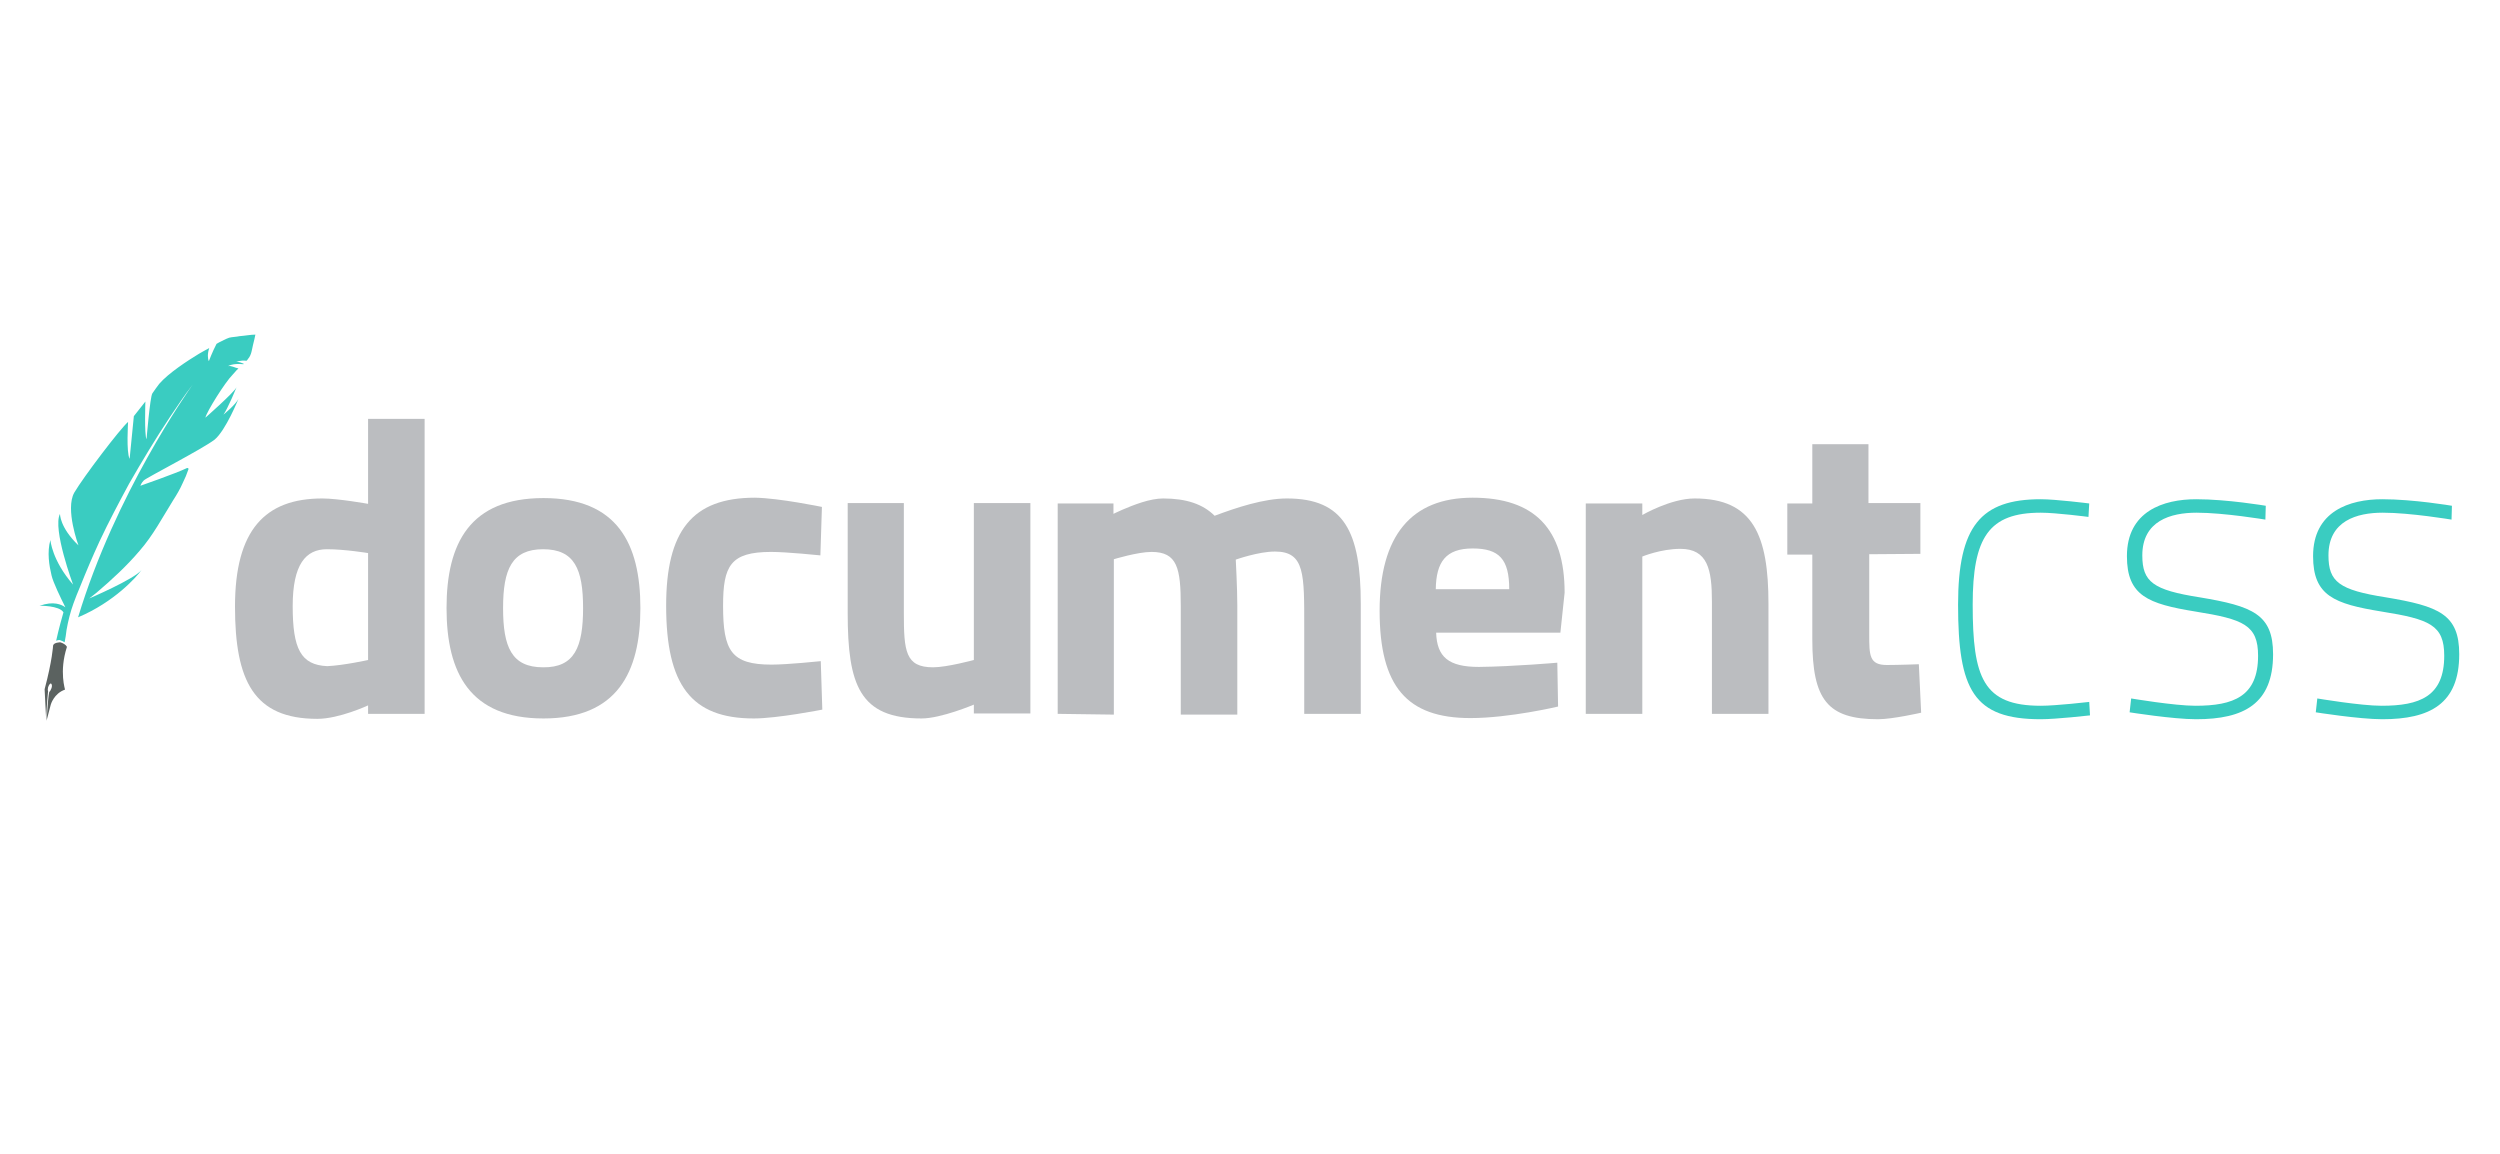
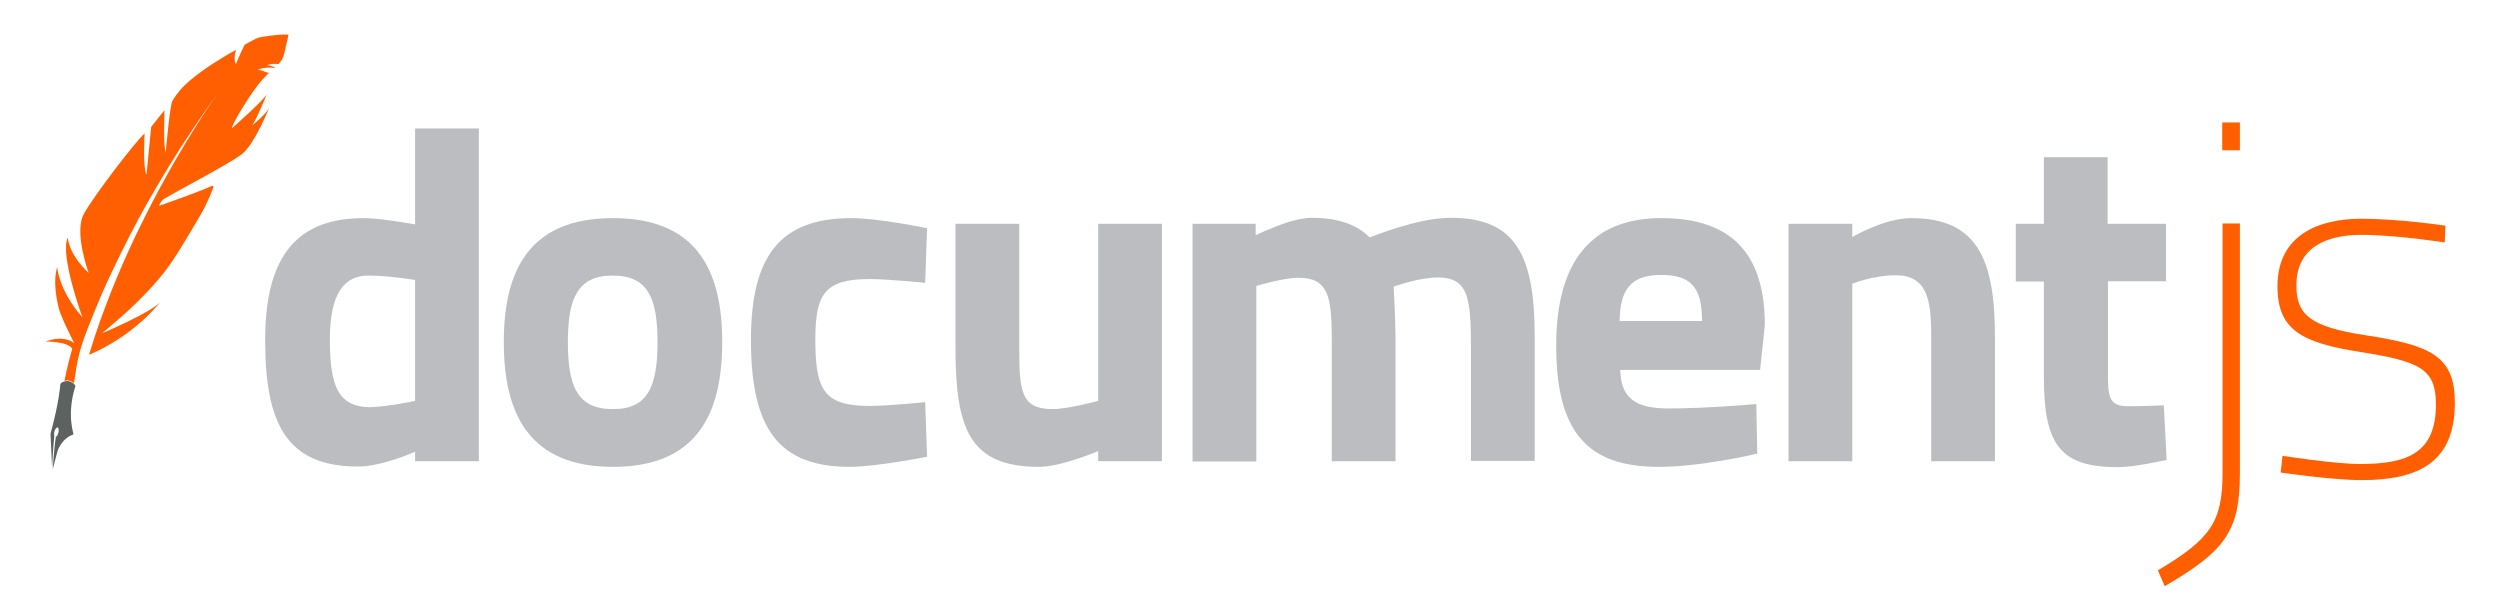
- <svg xmlns="http://www.w3.org/2000/svg" version="1.1" id="Layer_1" x="0px" y="0px" width="650px" height="300px" viewBox="0 0 650 300" enable-background="new 0 0 650 300" xml:space="preserve">
+ <svg xmlns="http://www.w3.org/2000/svg" version="1.1" id="Layer_1" x="0px" y="0px" viewBox="0 0 792 194.6" enable-background="new 0 0 792 194.6" xml:space="preserve">
  <g>
-     <path fill="#BBBDC0" d="M110.4,185.6H95.7v-2.2c0,0-7.5,3.5-13.2,3.5c-16.5,0-21.4-9.9-21.4-29.2c0-19.9,7.8-28.1,22.7-28.1   c4.1,0,11.9,1.4,11.9,1.4v-22.1h14.7V185.6z M95.7,171.6v-27.8c0,0-6-1-10.7-1c-5.5,0-8.9,3.9-8.9,14.8c0,11.1,2.1,15.3,9,15.6   C89.4,173,95.7,171.6,95.7,171.6z" />
-     <path fill="#BBBDC0" d="M166.5,158.1c0,16.8-6.1,28.7-25.2,28.7s-25.2-11.8-25.2-28.7s6.1-28.6,25.2-28.6   C160.4,129.5,166.5,141.2,166.5,158.1z M151.6,158.1c0-10.1-2.2-15.3-10.4-15.3c-8.1,0-10.4,5.2-10.4,15.3   c0,10.1,2.2,15.4,10.4,15.4C149.4,173.6,151.6,168.2,151.6,158.1z" />
-     <path fill="#BBBDC0" d="M213.7,131.8l-0.4,12.6c0,0-8.7-0.9-12.8-0.9c-10.6,0-12.5,3.6-12.5,14c0,11.7,2.1,15.3,12.6,15.3   c4.2,0,12.8-0.9,12.8-0.9l0.4,12.6c0,0-11.7,2.3-17.8,2.3c-16.3,0-22.8-8.7-22.8-29.3c0-19.4,6.7-28.1,23.1-28.1   C202.6,129.5,213.7,131.8,213.7,131.8z" />
-     <path fill="#BBBDC0" d="M267.9,130.8v54.7h-14.7v-2.3c0,0-8.5,3.6-13.6,3.6c-16.1,0-19.2-8.7-19.2-27.4v-28.6H235v28.6   c0,9.9,0.4,14.1,7.6,14.1c3.6,0,10.6-1.9,10.6-1.9v-40.8L267.9,130.8L267.9,130.8z" />
-     <path fill="#BBBDC0" d="M275,185.6v-54.7h14.5v2.7c0,0,3.6-1.8,7.4-3c1.9-0.6,3.9-1,5.5-1c6.1,0,10.4,1.5,13.4,4.5   c5.6-2.1,12.8-4.5,18.8-4.5c14.9,0,19.2,8.7,19.2,27.4v28.6h-14.7v-22.5c0-13.8,0.2-19.7-7.6-19.7c-4.3,0-10.2,2.1-10.2,2.1   s0.4,7.5,0.4,11.9v28.4h-14.7v-28.2c0-9.9-0.9-14.1-7.6-14.1c-3.6,0-9.8,1.9-9.8,1.9v40.4L275,185.6L275,185.6z" />
-     <path fill="#BBBDC0" d="M404.9,172.3l0.2,11.4c0,0-12.6,3-22.8,3c-16.5,0-23.6-8.2-23.6-27.9c0-19.5,8.2-29.4,24.2-29.4   c16.1,0,23.9,8.1,23.9,24.7l-1.1,10.4h-32.3c0.2,6.3,3.2,8.9,11.1,8.9C393.6,173.3,404.9,172.3,404.9,172.3z M392.4,153.2   c0-7.8-2.6-10.6-9.5-10.6c-7,0-9.5,3.5-9.6,10.6H392.4z" />
-     <path fill="#BBBDC0" d="M412.3,185.6v-54.7h14.7v3c0,0,7.4-4.3,13.6-4.3c15.3,0,19.2,9.7,19.2,27.4v28.6h-14.7v-29.2   c0-8.3-1.1-13.7-8.2-13.7c-5.1,0-9.9,2-9.9,2v40.9H412.3L412.3,185.6z" />
-     <path fill="#BBBDC0" d="M486,144.1v20.8c0,5.5,0,8,4.6,8c3,0,8.3-0.2,8.3-0.2l0.6,12.6c0,0-7.4,1.7-11.2,1.7   c-13.2,0-17.1-5.1-17.1-20.8v-22h-6.5v-13.3h6.5v-15.4h14.6v15.3h13.5V144L486,144.1L486,144.1z" />
+     <path fill="#BBBDC0" d="M151.7,146.1h-20.2v-3c0,0-10.4,4.7-18.1,4.7c-22.7,0-29.4-13.7-29.4-40.1c0-27.3,10.7-38.6,31.2-38.6   c5.6,0,16.3,2,16.3,2V40.7h20.2V146.1z M131.5,127V88.7c0,0-8.3-1.4-14.8-1.4c-7.5,0-12.2,5.4-12.2,20.3c0,15.2,2.9,21.1,12.4,21.4   C122.8,128.9,131.5,127,131.5,127z" />
+     <path fill="#BBBDC0" d="M228.8,108.4c0,23.2-8.4,39.5-34.6,39.5c-26.2,0-34.6-16.3-34.6-39.5c0-23.2,8.4-39.3,34.6-39.3   C220.4,69.1,228.8,85.2,228.8,108.4z M208.3,108.4c0-13.9-3-21.1-14.2-21.1c-11.1,0-14.2,7.2-14.2,21.1c0,13.9,3,21.2,14.2,21.2   C205.3,129.7,208.3,122.3,208.3,108.4z" />
+     <path fill="#BBBDC0" d="M293.7,72.3l-0.6,17.3c0,0-11.9-1.2-17.6-1.2c-14.5,0-17.2,5-17.2,19.3c0,16.1,2.9,20.9,17.3,20.9   c5.7,0,17.5-1.2,17.5-1.2l0.6,17.3c0,0-16.1,3.2-24.5,3.2c-22.4,0-31.3-11.9-31.3-40.2c0-26.7,9.3-38.6,31.8-38.6   C278.4,69.1,293.7,72.3,293.7,72.3z" />
+     <path fill="#BBBDC0" d="M368.1,70.9v75.2h-20.2v-3.2c0,0-11.7,5-18.7,5c-22,0-26.5-11.9-26.5-37.7V70.9h20.2v39.3   c0,13.6,0.5,19.4,10.5,19.4c5,0,14.5-2.6,14.5-2.6V70.9H368.1z" />
+     <path fill="#BBBDC0" d="M377.8,146.1V70.9h20v3.6c0,0,5-2.4,10.2-4.1c2.6-0.8,5.4-1.4,7.5-1.4c8.4,0,14.3,2.1,18.4,6.2   c7.7-2.9,17.6-6.2,25.8-6.2c20.5,0,26.5,11.9,26.5,37.7v39.3H466v-31c0-19,0.3-27.1-10.5-27.1c-6,0-14,2.9-14,2.9   s0.6,10.4,0.6,16.3v39h-20.2v-38.7c0-13.6-1.2-19.4-10.5-19.4c-5,0-13.4,2.6-13.4,2.6v55.6H377.8z" />
+     <path fill="#BBBDC0" d="M556.4,128l0.3,15.7c0,0-17.3,4.2-31.3,4.2c-22.7,0-32.4-11.3-32.4-38.4c0-26.8,11.3-40.4,33.3-40.4   c22.1,0,32.8,11.1,32.8,33.9l-1.5,14.2h-44.3c0.2,8.6,4.4,12.2,15.2,12.2C540.9,129.4,556.4,128,556.4,128z M539.2,101.7   c0-10.7-3.5-14.6-13-14.6c-9.6,0-13,4.7-13.1,14.6H539.2z" />
+     <path fill="#BBBDC0" d="M566.6,146.1V70.9h20.2v4.2c0,0,10.1-6,18.7-6c21.1,0,26.5,13.3,26.5,37.7v39.3h-20.2V106   c0-11.4-1.5-18.8-11.3-18.8c-7.1,0-13.7,2.7-13.7,2.7v56.2H566.6z" />
+     <path fill="#BBBDC0" d="M667.8,89.2v28.5c0,7.5,0,11,6.3,11c4.2,0,11.4-0.3,11.4-0.3l0.9,17.3c0,0-10.1,2.3-15.4,2.3   c-18.2,0-23.5-6.9-23.5-28.6V89.2h-8.9V70.9h8.9V49.8h20.2v21.1h18.5v18.2H667.8z" />
  </g>
-   <path fill="#5B6260" d="M17.4,168.2c0,0-0.2-0.7-1.7-1.2c0,0-1.8,0-1.9,0.9c0,0-0.2,3.8-2.2,11.3l0.4,7.9c0.2-4.4,0.4-6.5,0.5-7.4  c-0.1-0.2-0.1-0.6,0-1c0.2-0.6,0.5-1,0.7-1c0.3,0.1,0.4,0.6,0.2,1.2c-0.2,0.5-0.4,0.9-0.6,1c-0.2,1-0.4,3-0.7,7.5l1.1-4.2  c0,0,0.8-2.9,3.7-3.9C17,179.4,15.3,174.7,17.4,168.2z" />
  <g>
-     <g>
-       <path fill="#3ACCC1" d="M62.3,87.4c-0.9,0.2-1.9,0.2-2.7,0.4c-0.9,0.3-1.7,0.8-2.6,1.2c-0.4,0.2-0.4,0.2-0.7,0.4    c-1.1,2.1-2,4.5-2,4.5c-0.3-0.6-0.4-1.9,0.1-3.4c-1.1,0.6-1.7,0.9-2.7,1.5c-2.8,1.7-7.9,5-10.3,7.8c-0.6,0.8-1.2,1.6-1.8,2.5    c-0.6,1-1.5,11.9-1.5,11.9c-0.6-1.1-0.3-9.8-0.3-9.8l-3,3.8l-1.1,11.1c-0.9-1.7-0.4-9.6-0.4-9.6c-2,1.7-11.6,14.3-14,18.4    c-2.4,4.3,1.1,13.7,1.1,13.7c-4.9-4.7-4.8-8.2-4.8-8.2c-2,3.9,3.4,18.4,3.4,18.4c-5.5-6.3-5.9-11.6-5.9-11.6    c-0.9,3.2-0.3,6.7,0.3,9.2c0.4,1.8,2.4,5.9,3.6,8.3c-1-0.7-3-1.7-6.7-0.4c0,0,5.1-0.1,6.2,1.7c-0.4,1.4-1.2,4.2-1.9,7.4    c0.4-0.2,0.9-0.2,0.9-0.2c0.6,0.2,1,0.4,1.3,0.6c0.2-1.1,0.4-2.1,0.5-3.2c0.4-2.3,1-4.7,1.8-6.9c0.5-1.4,1.1-2.9,1.7-4.3    c1.6-4,3.3-8,5.1-11.9c2.4-5.1,5-10,7.7-15c3.4-5.9,6.8-11.6,10.6-17.3c1.9-2.8,3.8-5.7,5.9-8.4c-1.2,1.7-20.1,28.4-29.8,60.5    c9.5-4,15.3-10.6,16.5-12.3c-1.9,2.4-13.6,7.4-13.6,7.4l1.9-1.5c4-3.4,7.9-7,11.2-10.9c3.5-4,5.9-8.6,8.7-13.1    c0.9-1.4,1.8-2.9,2.5-4.5c0.6-1.2,1.1-2.4,1.5-3.6c0.1-0.2-0.2-0.4-0.4-0.3c-2.9,1.4-12.1,4.6-12.1,4.6s0.2-0.7,0.9-1.4    c0.7-0.7,15.3-8.2,18.4-10.6c2.9-2.4,6.2-10.6,6.2-10.6c-0.7,1.5-3.9,4.1-3.9,4.1c1.1-1.5,3.4-7.1,3.4-7.1    c-0.7,1.4-8.1,7.9-8.1,7.9c0.3-1.5,5.1-9.2,7.1-11.2c0.6-0.6,0.8-1,1.5-1.6c-1-0.2-1.9-0.8-2.7-0.6c0,0,1.1-0.8,4-0.5l0.1-0.1    c-0.4-0.2-1.4-0.6-2-0.5c0,0,1.1-0.5,2.7-0.3c0.2-0.2,0.2-0.2,0.4-0.5c0.9-1,1-2.5,1.3-3.7c0.1-0.2,0.6-2.6,0.6-2.6    C65.2,87,63.7,87.3,62.3,87.4z" />
-       <path fill="#3ACCC1" d="M37.2,148.8C37.5,148.4,37.5,148.3,37.2,148.8L37.2,148.8z" />
-       <path fill="#3ACCC1" d="M37.2,148.8C37.2,148.8,37.1,148.8,37.2,148.8C37.1,148.8,37.1,148.8,37.2,148.8L37.2,148.8z" />
-     </g>
-     <g enable-background="new    ">
-       <path fill="#3ACCC1" d="M543.2,130.9l-0.2,3.5c0,0-8.4-1.1-12.4-1.1c-13.5,0-17.7,6.4-17.7,23.9c0,19,2.7,26.3,17.7,26.3    c4,0,12.6-1,12.6-1l0.2,3.5c0,0-8.8,1-12.8,1c-17.5,0-21.5-7.6-21.5-29.8c0-20.4,5.9-27.4,21.5-27.4    C534.5,129.8,543.2,130.9,543.2,130.9z" />
-       <path fill="#3ACCC1" d="M589,135.1c0,0-10.7-1.8-17.9-1.8c-6.7,0-14.1,2.1-14.1,11.1c0,6.9,2.8,9,14.9,10.9    c13.8,2.3,19.1,4.4,19.1,14.8c0,12.9-7.6,16.9-20,16.9c-6,0-17.3-1.8-17.3-1.8l0.4-3.6c0,0,11.3,1.9,16.7,1.9    c9.9,0,16.3-2.4,16.3-13c0-8-3.8-9.5-16.3-11.5c-12.3-2-17.8-4.1-17.8-14.4c0-11.7,9.5-14.8,18-14.8c8.1,0,18.1,1.7,18.1,1.7    L589,135.1z" />
-       <path fill="#3ACCC1" d="M637.4,135.1c0,0-10.7-1.8-17.9-1.8c-6.7,0-14.1,2.1-14.1,11.1c0,6.9,2.8,9,14.9,10.9    c13.8,2.3,19.1,4.4,19.1,14.8c0,12.9-7.6,16.9-20,16.9c-6,0-17.3-1.8-17.3-1.8l0.4-3.6c0,0,11.3,1.9,16.7,1.9    c9.9,0,16.3-2.4,16.3-13c0-8-3.8-9.5-16.3-11.5c-12.3-2-17.8-4.1-17.8-14.4c0-11.7,9.5-14.8,18-14.8c8.1,0,18.1,1.7,18.1,1.7    L637.4,135.1z" />
-     </g>
+     <path fill="#FF5F00" d="M704,70.8h5.6v79.2c0,18.4-4.8,24.6-23.8,35.7l-2.2-5c16.6-9.9,20.5-15.2,20.5-30.9V70.8z M704,38.8h5.6   v8.8H704V38.8z" />
+     <path fill="#FF5F00" d="M774.5,76.8c0,0-15.5-2.4-26.4-2.4c-10.4,0-20.6,3.5-20.6,16c0,9.1,4,13.1,21.9,15.8   c20.9,3.2,28.3,6.7,28.3,21.4c0,18.9-11.5,24.5-29.6,24.5c-9.1,0-25.6-2.4-25.6-2.4l0.6-5.3c0,0,16.5,2.6,24.6,2.6   c15,0,24-3.5,24-18.9c0-11.2-5-13.6-24-16.6c-18.4-2.9-26.2-6.9-26.2-20.8c0-16.5,13.4-21.4,26.5-21.4c12.3,0,26.7,2.2,26.7,2.2   L774.5,76.8z" />
+   </g>
+   <path fill="#5B6260" d="M23.9,122.3c0,0-0.2-1-2.3-1.6c0,0-2.4,0-2.5,1.2c0,0-0.3,5.3-3.1,15.5l0.5,10.8c0.3-6.1,0.6-8.9,0.7-10.1  c-0.1-0.3-0.1-0.8,0-1.3c0.2-0.8,0.7-1.4,1-1.4c0.4,0.1,0.5,0.8,0.3,1.7c-0.2,0.7-0.5,1.2-0.8,1.3c-0.2,1.3-0.6,4.2-1,10.3l1.5-5.7  c0,0,1.1-4,5.1-5.4C23.4,137.6,21,131.3,23.9,122.3z" />
+   <g>
+     <path fill="#FF5F00" d="M85.7,11.3c-1.2,0.2-2.5,0.3-3.7,0.6c-1.2,0.4-2.3,1.1-3.5,1.7c-0.5,0.3-0.5,0.3-1,0.6   c-1.5,2.9-2.8,6.2-2.8,6.2c-0.4-0.9-0.6-2.6,0.1-4.6c-1.5,0.8-2.3,1.2-3.7,2.1c-3.9,2.3-10.8,6.8-14.1,10.7   c-0.9,1.1-1.7,2.2-2.4,3.4c-0.8,1.3-2.1,16.3-2.1,16.3c-0.8-1.5-0.4-13.4-0.4-13.4l-4.2,5.3l-1.5,15.2c-1.2-2.3-0.6-13.1-0.6-13.1   c-2.7,2.3-16,19.6-19.2,25.4c-3.3,5.8,1.5,18.8,1.5,18.8c-6.7-6.4-6.6-11.3-6.6-11.3c-2.7,5.4,4.6,25.3,4.6,25.3   c-7.6-8.6-8-16-8-16c-1.2,4.4-0.4,9.2,0.4,12.7c0.5,2.4,3.3,8.1,5,11.5c-1.3-1-4.1-2.3-9.1-0.5c0,0,7.1-0.1,8.5,2.3   c-0.6,2-1.6,5.7-2.5,10.2c0.6-0.2,1.2-0.2,1.2-0.2c0.9,0.3,1.4,0.6,1.8,0.9c0.3-1.5,0.5-2.9,0.7-4.4c0.5-3.2,1.3-6.4,2.4-9.5   c0.7-2,1.5-4,2.3-6c2.2-5.5,4.5-11,7.1-16.3c3.3-7,6.8-13.8,10.6-20.6c4.6-8.1,9.4-16,14.6-23.7c2.6-3.9,5.3-7.8,8.1-11.6   c-1.7,2.3-27.7,39-41,83.1c13-5.5,20.9-14.5,22.7-16.9c-2.5,3.3-18.6,10.1-18.6,10.1s2.5-2.1,2.5-2.1c5.5-4.6,10.8-9.6,15.4-15   c4.7-5.5,8.2-11.8,11.9-18c1.2-2,2.4-4,3.4-6.2c0.8-1.6,1.5-3.3,2.1-5c0.1-0.3-0.2-0.5-0.5-0.4c-4,1.9-16.7,6.3-16.7,6.3   s0.2-1,1.2-1.9c1-1,21.1-11.3,25.2-14.6c4-3.3,8.5-14.6,8.5-14.6c-1,2.1-5.4,5.6-5.4,5.6c1.5-2.1,4.6-9.8,4.6-9.8   c-1,1.9-11.1,10.8-11.1,10.8c0.4-2.1,7-12.7,9.7-15.4c0.9-0.9,1.1-1.3,2.1-2.2c-1.3-0.2-2.5-1.1-3.6-0.9c0,0,1.5-1.1,5.5-0.7   c0,0,0.1-0.1,0.1-0.1c-0.6-0.3-1.9-0.8-2.7-0.7c0,0,1.5-0.7,3.7-0.4c0.3-0.3,0.3-0.3,0.6-0.7c1.2-1.4,1.4-3.4,1.8-5.1   c0.1-0.2,0.8-3.5,0.8-3.5C89.5,10.8,87.5,11.1,85.7,11.3z" />
+     <path fill="#FF5F00" d="M51,95.7C51.5,95.1,51.5,95,51,95.7L51,95.7z" />
+     <path fill="#FF5F00" d="M51,95.7C51,95.7,50.9,95.7,51,95.7C50.9,95.7,50.9,95.7,51,95.7C51,95.7,51,95.7,51,95.7z" />
  </g>
</svg>
